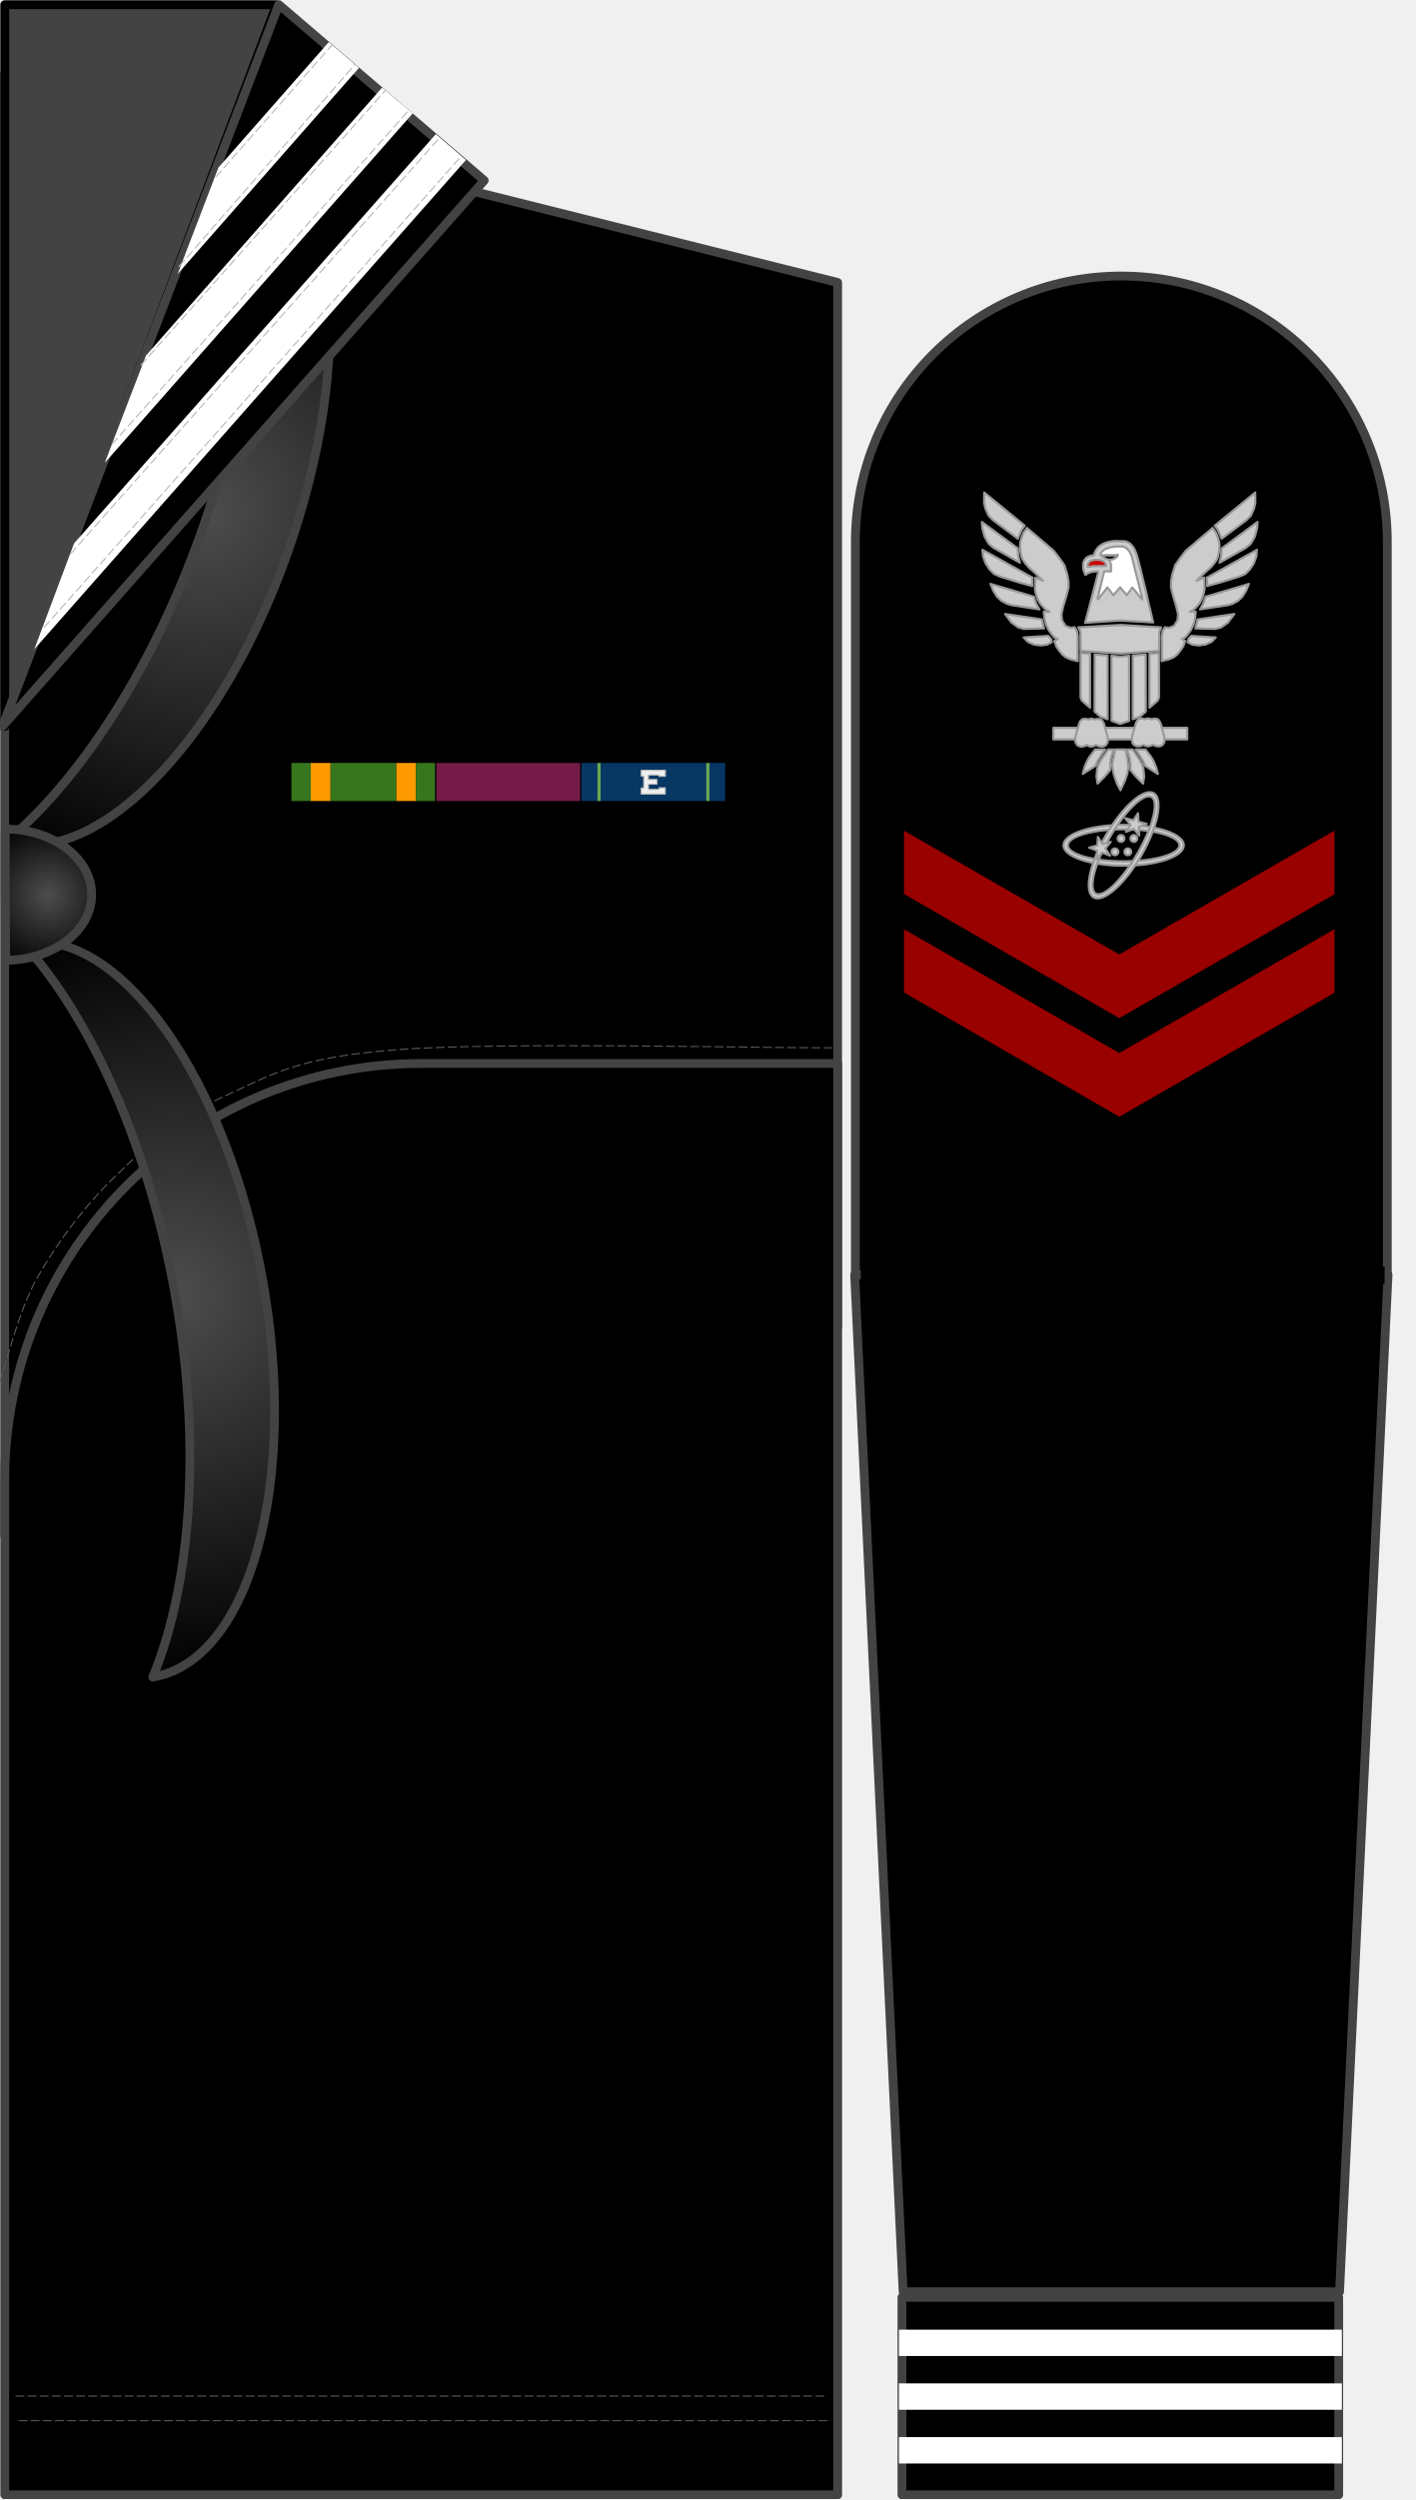
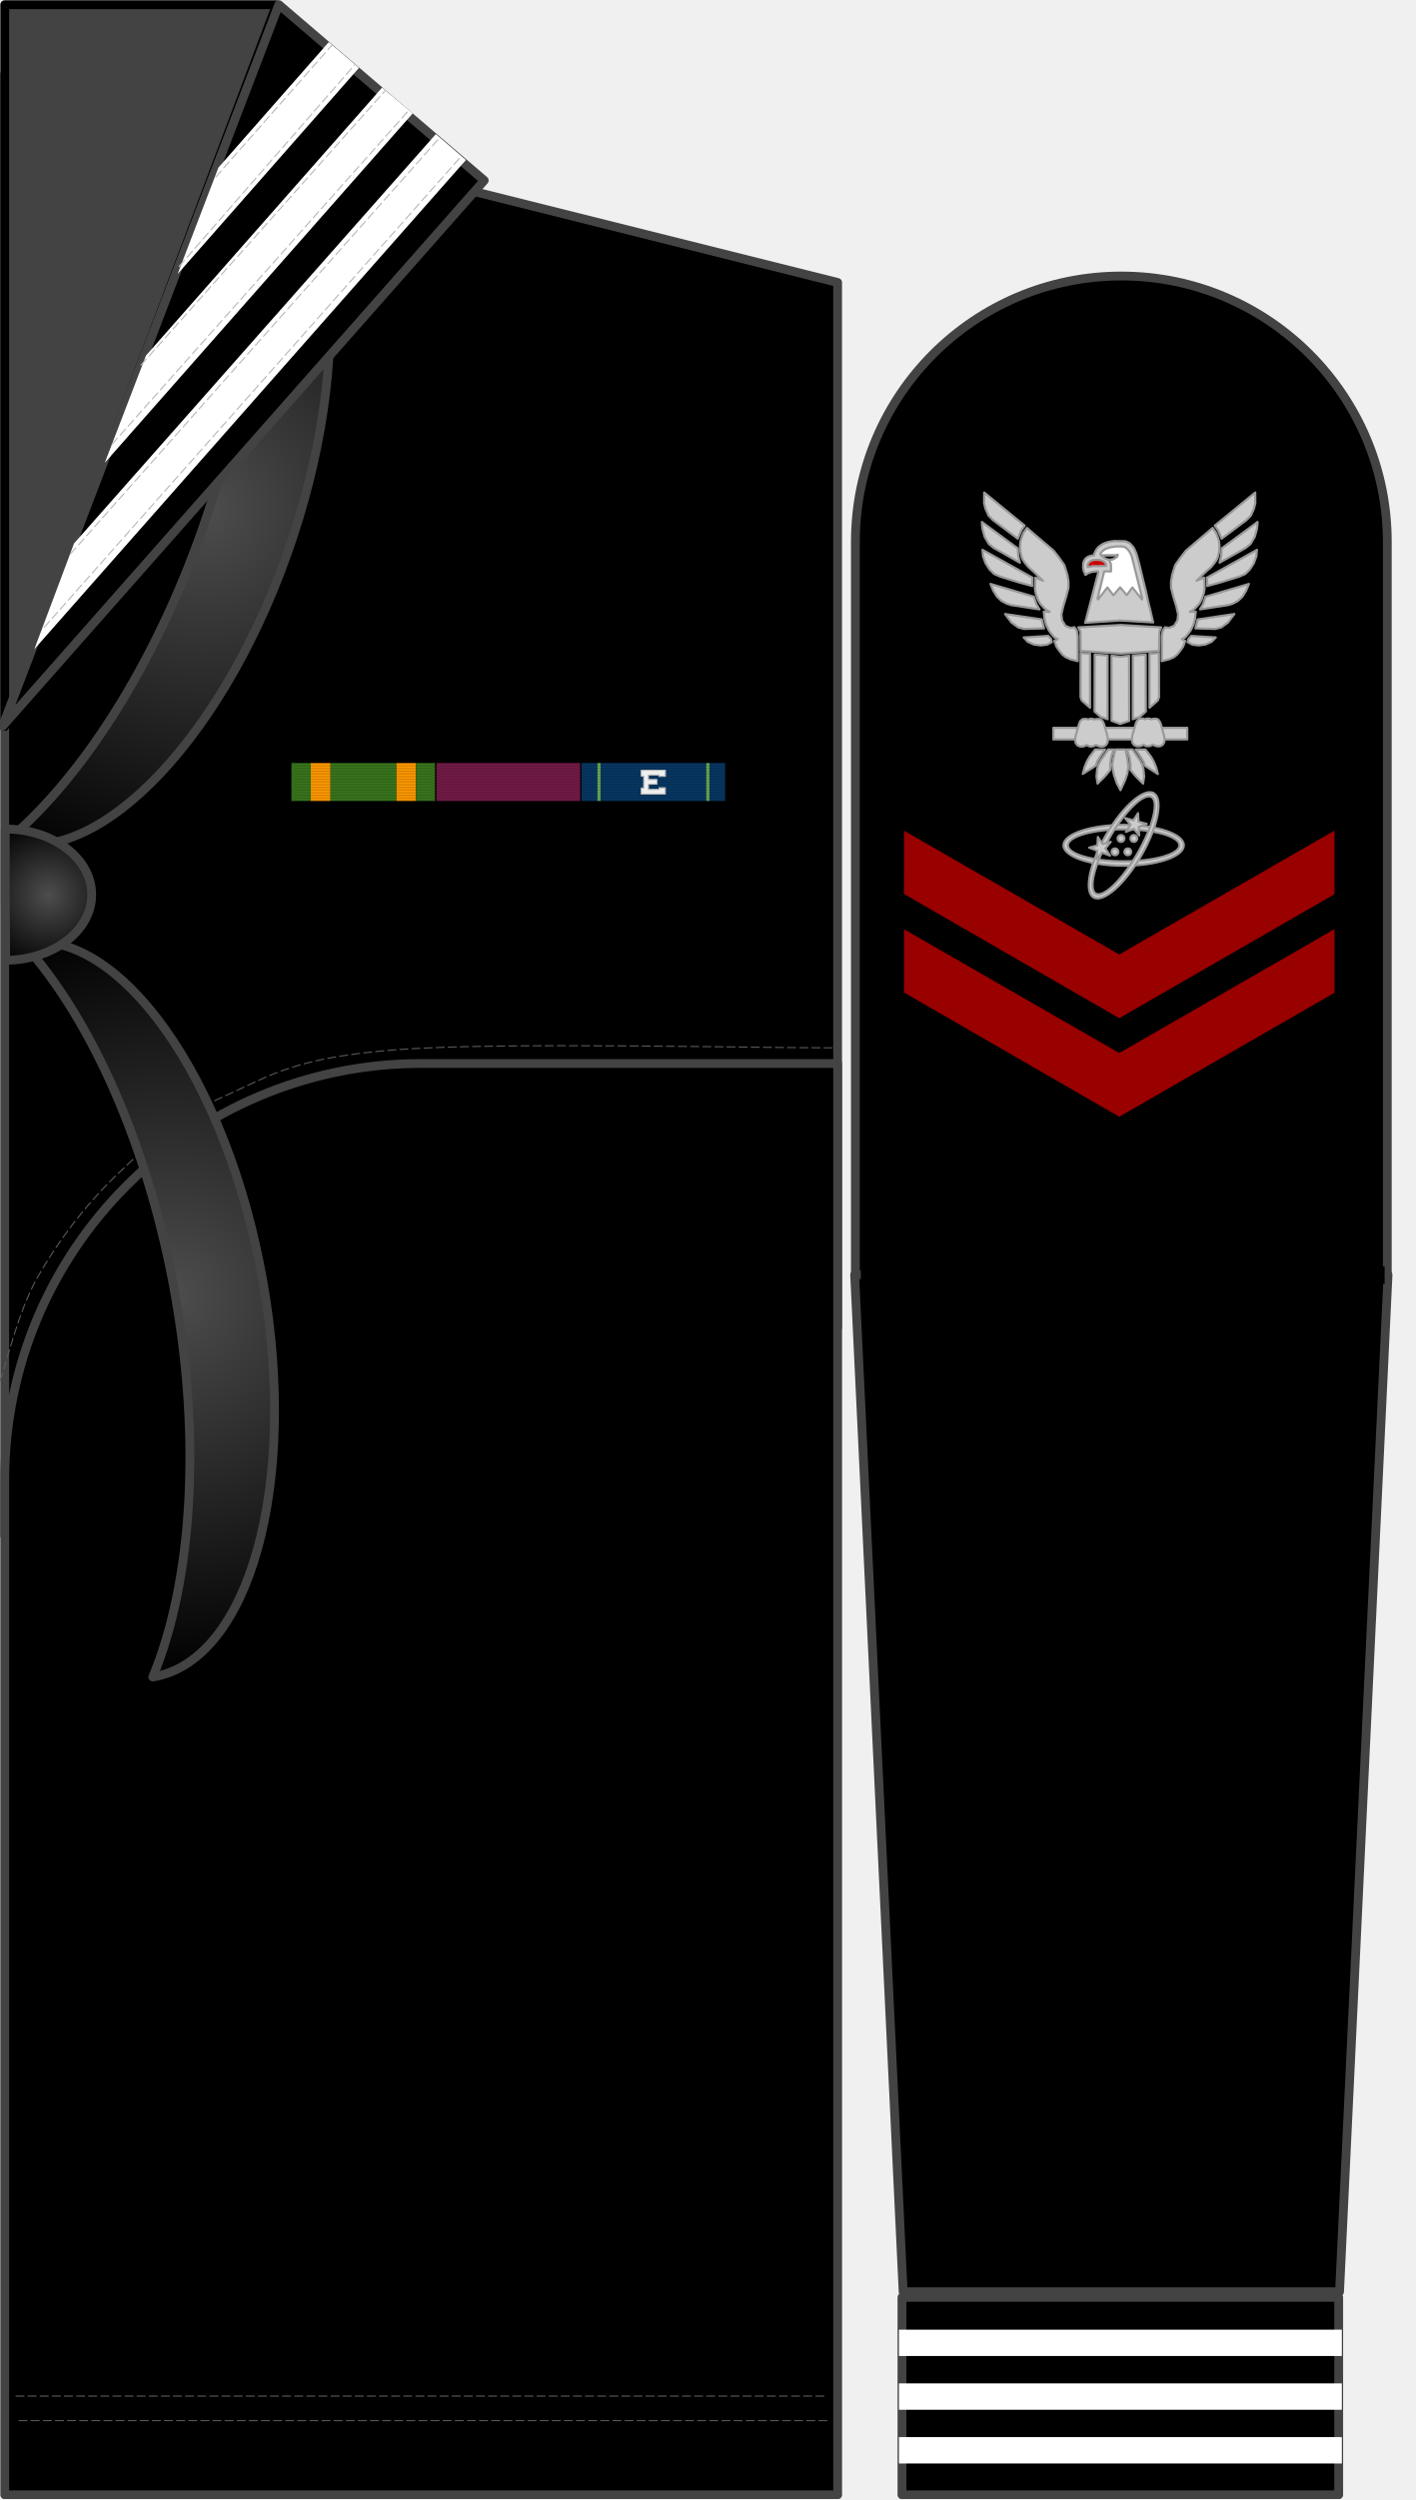
<svg xmlns="http://www.w3.org/2000/svg" fill="none" stroke-linecap="square" stroke-miterlimit="10" viewBox="0 0 1285.04 2267.72">
+   <style>@media (max-width:1086px){.weave{display:none}}</style>
+   <defs>
+     <symbol id="rw-weave" overflow="visible">
+       <path fill="#000" fill-opacity=".15" fill-rule="evenodd" d="M1.21.98h49.36v.5H1.2zM1.21 1.94h49.36v.5H1.2zM1.21 2.9h49.36v.5H1.2zM1.21 3.86h49.36v.5H1.2zM1.21 4.83h49.36v.48H1.2zM1.21 5.79h49.36v.49H1.2zM1.21 6.75h49.36v.49H1.2zM1.21 7.7h49.36v.5H1.2zM1.21 8.67h49.36v.49H1.2zM1.21 9.63h49.36v.49H1.2zM1.21 10.6h49.36v.48H1.2zM1.21 11.55h49.36v.5H1.2zM1.21 12.51h49.36v.5H1.2zM1.21 13.47h49.36v.5H1.2zM1.21.02h49.36v.49H1.2z" />
+       <path fill="#000" fill-opacity=".15" fill-rule="evenodd" d="M0 1.44h1.21v.49H0zM0 2.4h1.21v.5H0zM0 3.37h1.21v.49H0zM0 4.33h1.21v.5H0zM0 5.3h1.21v.49H0zM0 6.26h1.21v.5H0zM0 7.23h1.21v.49H0zM0 8.2h1.21v.48H0zM0 9.16h1.21v.49H0zM0 10.13h1.21v.48H0zM0 11.1h1.21v.48H0zM0 12.06h1.21v.49H0zM0 13.02h1.21v.5H0zM0 .47h1.21v.5H0zM50.57 1.44h1.2v.49h-1.2zM50.57 2.4h1.2v.5h-1.2zM50.57 3.37h1.2v.49h-1.2zM50.57 4.33h1.2v.5h-1.2zM50.57 5.3h1.2v.49h-1.2zM50.57 6.26h1.2v.5h-1.2zM50.57 7.23h1.2v.49h-1.2zM50.57 8.2h1.2v.48h-1.2zM50.57 9.16h1.2v.49h-1.2zM50.57 10.13h1.2v.48h-1.2zM50.57 11.1h1.2v.48h-1.2zM50.57 12.06h1.2v.49h-1.2zM50.57 13.02h1.2v.5h-1.2zM50.57.47h1.2v.5h-1.2z" />
+     </symbol>
+   </defs>
  <clipPath id="a">
    <path d="M0 0h1285.04v2267.72H0z" />
  </clipPath>
  <g clip-path="url(#a)">
    <path fill="none" d="M0 0h1285.04v2267.72H0z" />
    <path fill="#000" fill-rule="evenodd" d="M1017.87 250.48A241.4 241.4 0 0 0 776.45 491.9v667.94h482.84V491.9c0-133.33-108.09-241.42-241.42-241.42" />
    <path stroke="#434343" stroke-linecap="butt" stroke-linejoin="round" stroke-width="8" d="M1017.87 250.48A241.4 241.4 0 0 0 776.45 491.9v667.94h482.84V491.9c0-133.33-108.09-241.42-241.42-241.42z" />
    <path fill="#000" fill-rule="evenodd" d="m1259.95 1156.78-44.02 922.9H819.81l-44.02-922.9z" />
    <path stroke="#434343" stroke-linecap="butt" stroke-linejoin="round" stroke-width="8" d="m1259.95 1156.78-44.02 922.9H819.81l-44.02-922.9z" />
    <path fill="#000" fill-rule="evenodd" d="M818.74 2084.74h396.44v179.18H818.74z" />
    <path stroke="#434343" stroke-linecap="butt" stroke-linejoin="round" stroke-width="8" d="M818.74 2084.74h396.44v179.18H818.74z" />
    <path fill="none" d="M781.4 1157.16h475.44" />
    <path stroke="#000" stroke-linecap="butt" stroke-linejoin="round" stroke-width="16" d="M781.4 1157.16h475.44" />
    <path fill="none" d="M223.06 761.82h482.49" />
    <path stroke="#434343" stroke-linecap="butt" stroke-linejoin="round" stroke-width="4" d="M295.06 757.82h338.49M295.06 765.82h338.49" />
    <path fill="#434343" fill-rule="evenodd" stroke="#434343" stroke-linecap="butt" stroke-width="12" d="m295.06 742-54.46 19.82 54.46 19.82zM633.55 781.64l54.46-19.82L633.55 742z" />
    <path fill="#000" fill-rule="evenodd" d="m4.26 67.3 756.07 189.02v948.27L4.26 1393.61z" />
    <path stroke="#434343" stroke-linecap="butt" stroke-linejoin="round" stroke-width="8" d="m4.26 67.3 756.07 189.02v948.27L4.26 1393.61z" />
    <path fill="#000" fill-rule="evenodd" d="M382.34 965.06h378.03v1298.86H4.31V1343.1c0-208.78 169.25-378.03 378.03-378.03" />
    <path stroke="#434343" stroke-linecap="butt" stroke-linejoin="round" stroke-width="8" d="M382.34 965.06h378.03v1298.86H4.31V1343.1c0-208.78 169.25-378.03 378.03-378.03z" />
    <path fill="#434343" fill-rule="evenodd" d="M4.3 4.27V659.2L251.03 4.27z" />
    <path stroke="#000" stroke-linecap="butt" stroke-linejoin="round" stroke-width="8" d="M4.3 4.27V659.2L251.03 4.27z" />
    <defs>
      <radialGradient id="b" cx="-16.26" cy="-20.33" r="18.31" fx="-16.26" fy="-20.33" gradientTransform="rotate(-163.19)scale(19.13144)" gradientUnits="userSpaceOnUse" spreadMethod="pad">
        <stop offset="0" stop-color="#4d4d4d" />
        <stop offset="1" />
      </radialGradient>
    </defs>
    <path fill="url(#b)" fill-rule="evenodd" d="M219.16 117.33c84.75 25.6 105.75 190.97 46.92 369.37C207.24 665.09 90.84 788.95 6.09 763.34c73.45-61.66 141.34-172.74 183.26-299.83s52.96-255.34 29.81-346.18" />
    <path stroke="#434343" stroke-linecap="butt" stroke-linejoin="round" stroke-width="8" d="M219.16 117.33c84.75 25.6 105.75 190.97 46.92 369.37C207.24 665.09 90.84 788.95 6.09 763.34c73.45-61.66 141.34-172.74 183.26-299.83s52.96-255.34 29.81-346.18z" />
    <path fill="#000" fill-rule="evenodd" d="M4.99 803.87c6.77.03 12.24 3.6 12.22 8-.02 4.39-5.51 7.94-12.28 7.94v-7.97z" />
    <path stroke="#434343" stroke-linecap="butt" stroke-linejoin="round" stroke-width="8" d="M4.99 803.87c6.77.03 12.24 3.6 12.22 8-.02 4.39-5.51 7.94-12.28 7.94v-7.97z" />
    <path fill="#000" fill-rule="evenodd" d="M439.56 163.75 2.29 659.01 253.09 4.2z" />
    <path stroke="#434343" stroke-linecap="butt" stroke-linejoin="round" stroke-width="8" d="M439.56 163.75 2.29 659.01 253.09 4.2z" />
    <path fill="#fff" fill-rule="evenodd" d="M31.16 589.1 422.93 145.2l-27.3-23.52-328.4 371.4zM95.1 419.99 374.62 102.9l-27.78-23.43L132.52 322.6zM161.24 248.6 325.85 61.58l-27.38-23.42-100.2 113.89z" />
    <path fill="none" d="M162.32 242.03 322.57 58.09" />
    <path stroke="#b7b7b7" stroke-dasharray="8.0,3.0" stroke-linecap="butt" stroke-linejoin="round" d="M162.32 242.03 322.57 58.09" />
    <path fill="none" d="M195.65 160.87 301.6 40.59" />
    <path stroke="#b7b7b7" stroke-dasharray="8.0,3.0" stroke-linecap="butt" stroke-linejoin="round" d="M195.65 160.87 301.6 40.59" />
    <path fill="none" d="M101.45 403.38 370.8 100.36" />
    <path stroke="#b7b7b7" stroke-dasharray="8.0,3.0" stroke-linecap="butt" stroke-linejoin="round" d="M101.45 403.38 370.8 100.36" />
    <path fill="none" d="M127.69 331.6 349.64 82.22" />
    <path stroke="#b7b7b7" stroke-dasharray="8.0,3.0" stroke-linecap="butt" stroke-linejoin="round" d="M127.69 331.6 349.64 82.22" />
    <path fill="none" d="m39.84 569.57 379-428" />
    <path stroke="#b7b7b7" stroke-dasharray="8.0,3.0" stroke-linecap="butt" stroke-linejoin="round" d="m39.84 569.57 379-428" />
    <path fill="none" d="M63.77 502.9 399.3 124.66" />
    <path stroke="#b7b7b7" stroke-dasharray="8.0,3.0" stroke-linecap="butt" stroke-linejoin="round" d="M63.77 502.9 399.3 124.66" />
    <path fill="none" d="M0 1253.4c5.65-15.69 16.38-63 33.9-94.08s42.65-64.83 71.18-92.37 57.49-53.81 100-72.88c42.52-19.07 63-34.32 155.1-41.53 92.08-7.2 331.2-1.41 397.45-1.7" />
    <path stroke="#595959" stroke-dasharray="8.0,3.0" stroke-linecap="butt" stroke-linejoin="round" d="M0 1253.4c5.65-15.69 16.38-63 33.9-94.08s42.65-64.83 71.18-92.37 57.49-53.81 100-72.88c42.52-19.07 63-34.32 155.1-41.53 92.08-7.2 331.2-1.41 397.45-1.7" />
    <defs>
      <radialGradient id="c" cx="1.96" cy="63.11" r="18.54" fx="1.96" fy="63.11" gradientTransform="scale(-18.78822 18.78822)rotate(9.4)" gradientUnits="userSpaceOnUse" spreadMethod="pad">
        <stop offset="0" stop-color="#4d4d4d" />
        <stop offset="1" />
      </radialGradient>
    </defs>
    <path fill="url(#c)" fill-rule="evenodd" d="M138.67 1521.86c87.77-14.53 132.5-175.47 99.89-359.48S108.36 840.97 20.59 855.49c63.96 70.38 115.27 188.95 138.5 320.04 23.23 131.08 15.66 259.4-20.42 346.33" />
    <path stroke="#434343" stroke-linecap="butt" stroke-linejoin="round" stroke-width="8" d="M138.67 1521.86c87.77-14.53 132.5-175.47 99.89-359.48S108.36 840.97 20.59 855.49c63.96 70.38 115.27 188.95 138.5 320.04 23.23 131.08 15.66 259.4-20.42 346.33z" />
    <defs>
      <radialGradient id="d" cx="-5.21" cy="96.15" r="8.44" fx="-5.21" fy="96.15" gradientTransform="scale(-8.44363 8.44363)" gradientUnits="userSpaceOnUse" spreadMethod="pad">
        <stop offset="0" stop-color="#4d4d4d" />
        <stop offset="1" />
      </radialGradient>
    </defs>
    <path fill="url(#d)" fill-rule="evenodd" d="M5.22 871.37c43.25-.2 78.14-26.9 78.01-59.7S48.01 752.3 4.76 752.3v59.53z" />
    <path stroke="#434343" stroke-linecap="butt" stroke-linejoin="round" stroke-width="8" d="M5.22 871.37c43.25-.2 78.14-26.9 78.01-59.7S48.01 752.3 4.76 752.3v59.53z" />
    <path fill="none" d="M16.95 2196.6h736.44" />
    <path stroke="#595959" stroke-dasharray="8.0,3.0" stroke-linecap="butt" stroke-linejoin="round" d="M16.95 2196.6h736.44" />
    <path fill="none" d="M14.13 2174.33h736.44" />
    <path stroke="#595959" stroke-dasharray="8.0,3.0" stroke-linecap="butt" stroke-linejoin="round" d="M14.13 2174.33h736.44" />
    <path fill="#073763" fill-rule="evenodd" d="M527.13 691.99h131.52v35.53H527.13z" />
    <path fill="#6aa84f" fill-rule="evenodd" d="M542.32 691.99h2.86v35.53h-2.86zM641.1 691.99h2.87v35.53h-2.87z" />
+     <use class="weave" href="#rw-weave" transform="matrix(2.54064 0 0 2.53714 527.137 691.860)" />
    <path fill="none" d="M527.17 691.86h131.52v35.52H527.17z" />
    <path stroke="#000" stroke-linecap="butt" stroke-linejoin="round" d="M527.17 691.86h131.52v35.52H527.17z" />
    <path fill="#efefef" fill-rule="evenodd" d="M582.06 699v5.31h2.25v10.82h-2.25v5.44h21.88v-5.7h-5.7v1.5h-9.62v-4.8h7.7v-4.2h-7.7v-4.06h9.5v1.2H604v-5.57z" />
    <path stroke="#b7b7b7" stroke-linecap="butt" stroke-linejoin="round" d="M582.06 699v5.31h2.25v10.82h-2.25v5.44h21.88v-5.7h-5.7v1.5h-9.62v-4.8h7.7v-4.2h-7.7v-4.06h9.5v1.2H604v-5.57z" />
    <path fill="#f90" fill-rule="evenodd" d="M282 692.09h18.04v35.43h-18.05zM359.58 692.08h18.05v35.44h-18.05z" />
    <path fill="#38761d" fill-rule="evenodd" d="M300.04 692.09h59.56v35.43h-59.56zM264.04 692.09h18.05v35.43h-18.05zM377.55 692.09h18.05v35.43h-18.05z" />
+     <use class="weave" href="#rw-weave" transform="matrix(2.54064 0 0 2.53714 264.030 691.860)" />
    <path fill="none" d="M264.03 691.86h131.53v35.52H264.03z" />
    <path stroke="#000" stroke-linecap="butt" stroke-linejoin="round" d="M264.03 691.86h131.53v35.52H264.03z" />
    <path fill="#741b47" fill-rule="evenodd" d="M395.6 692h131.53v35.52H395.6z" />
+     <use class="weave" href="#rw-weave" transform="matrix(2.54064 0 0 2.53714 395.583 691.860)" />
    <path fill="none" d="M395.6 691.86h131.52v35.52H395.6z" />
    <path stroke="#000" stroke-linecap="butt" stroke-linejoin="round" d="M395.6 691.86h131.52v35.52H395.6z" />
    <path fill="#900" fill-rule="evenodd" d="M820.65 843.27 1016 955.57l195.37-112.42v57.74l-195.37 112.5-195.37-112.72z" />
    <path fill="#900" fill-rule="evenodd" d="m820.63 753.84 195.34 112.3 195.36-112.42v57.74l-195.36 112.5-195.38-112.72z" />
    <path fill="#ccc" fill-rule="evenodd" d="m978.84 569.3 38.64-2.18 36.53 2.2-1.6 3.8-.33 17.57-34.7 2.43-36.5-2.43-.1-17.56z" />
    <path stroke="#999" stroke-linecap="butt" stroke-linejoin="round" stroke-width="2" d="m978.84 569.3 38.64-2.18 36.53 2.2-1.6 3.8-.33 17.57-34.7 2.43-36.5-2.43-.1-17.56z" />
    <path fill="#000" fill-rule="evenodd" d="m999.54 504.14 1.66 1.41 2.15 1.35 2.1.71 1.46.3 2.54-.36 2.1-.77 1.9-1.35.74-.77.15-1.17-.74.64z" />
    <path stroke="#999" stroke-linecap="butt" stroke-linejoin="round" stroke-width="2" d="m999.54 504.14 1.66 1.41 2.15 1.35 2.1.71 1.46.3 2.54-.36 2.1-.77 1.9-1.35.74-.77.15-1.17-.74.64z" />
    <path fill="#ccc" fill-rule="evenodd" d="m985.35 521.73-1.7-3.91-.49-3.1.15-3.86.98-2.5 1.59-2.04 2.49-1.46 2.86-.78 1.78-.13.64-2.32 1.47-2.82 1.96-2.45 2.98-2.19 2.94-1.4 3.2-1 2.91-.5 2.6-.32 9.44.18 1.8.59 2.45 1.18 2 2.05 1.66 2.04 1.13 2.23 1.4 3.4 1.32 4.7 1.24 4.54 1.17 4.82 2.53 10.46 2.56 10.28 2.08 9.64 1.62 6.4 1.24 5.37 1.4 6-30.12-1.78-31.62 2.15 12.03-46.1-.53-.74-4.94.46-3.58 1.14z" />
    <path stroke="#999" stroke-linecap="butt" stroke-linejoin="round" stroke-width="2" d="m985.35 521.73-1.7-3.91-.49-3.1.15-3.86.98-2.5 1.59-2.04 2.49-1.46 2.86-.78 1.78-.13.64-2.32 1.47-2.82 1.96-2.45 2.98-2.19 2.94-1.4 3.2-1 2.91-.5 2.6-.32 9.44.18 1.8.59 2.45 1.18 2 2.05 1.66 2.04 1.13 2.23 1.4 3.4 1.32 4.7 1.24 4.54 1.17 4.82 2.53 10.46 2.56 10.28 2.08 9.64 1.62 6.4 1.24 5.37 1.4 6-30.12-1.78-31.62 2.15 12.03-46.1-.53-.74-4.94.46-3.58 1.14z" />
    <path fill="#c00" fill-rule="evenodd" d="m987.27 514.59-.04-2.23.99-1.86 2.22-1.82 3.13-.64h4.19l2.68.68 1.96 1.19 1.35 1.72.2 2-11.59.05z" />
    <path stroke="#999" stroke-linecap="butt" stroke-linejoin="round" stroke-width="2" d="m987.27 514.59-.04-2.23.99-1.86 2.22-1.82 3.13-.64h4.19l2.68.68 1.96 1.19 1.35 1.72.2 2-11.59.05z" />
    <path fill="#fff" fill-rule="evenodd" d="m999.64 504-.64-.55v-1.32l1.74-2.05 2.6-1.9 4.11-1.42 4.15-.72 2.11-.18 4.87.04 2.3.5 2.26 1.6 2.04 2.45 2.03 4 9.55 38.2-.08 1.36-8.79-10.87-5.09 6.91-6.03-7.04-6.11 7.13-5.47-7.04-8.41 10.82-.5-.73 6.04-24.74 6.19.1v-5.78l-.42-1.82-1.32-3 2.94-.36 2.04-.96 2.11-1.5.42-.77v-.91l-.6.59z" />
    <path stroke="#999" stroke-linecap="butt" stroke-linejoin="round" stroke-width="2" d="m999.64 504-.64-.55v-1.32l1.74-2.05 2.6-1.9 4.11-1.42 4.15-.72 2.11-.18 4.87.04 2.3.5 2.26 1.6 2.04 2.45 2.03 4 9.55 38.2-.08 1.36-8.79-10.87-5.09 6.91-6.03-7.04-6.11 7.13-5.47-7.04-8.41 10.82-.5-.73 6.04-24.74 6.19.1v-5.78l-.42-1.82-1.32-3 2.94-.36 2.04-.96 2.11-1.5.42-.77v-.91l-.6.59z" />
    <path fill="#ccc" fill-rule="evenodd" d="m980.88 592.5 8.59.82-.03 48.88-7.43-6.46-1.16-3z" />
    <path stroke="#999" stroke-linecap="butt" stroke-linejoin="round" stroke-width="2" d="m980.88 592.5 8.59.82-.03 48.88-7.43-6.46-1.16-3z" />
    <path fill="#ccc" fill-rule="evenodd" d="m893.4 446.95 36.71 30.01-3 4.32-1.74 4.12-1.5 3.4-22.4-16.76-4.08-4.11-2.83-6.32-1.25-5.12z" />
    <path stroke="#999" stroke-linecap="butt" stroke-linejoin="round" stroke-width="2" d="m893.4 446.95 36.71 30.01-3 4.32-1.74 4.12-1.5 3.4-22.4-16.76-4.08-4.11-2.83-6.32-1.25-5.12z" />
    <path fill="#ccc" fill-rule="evenodd" d="M932.18 479.07 929 483.5l-1.66 4.42-1 3.31-.42 4.42.34 4.72.83 4.11 1.08 3.01 2.33 3.42 3.25 3.91 4.24 3.71 8.75 8.44-6.83-2.81-.33 4.31-.09 5.82.75 4.32 2 5.72 2 3.52 3.08 3.4 2.41 2.22 3.08 1.7-5.33-.1.67 6.53 1.42 5.32 2.41 4.92 2.58 3.61 2.5 2.91 3.08 1.6-3.08 1.71 1.91 5.12 2.58 3.72 2.75 3.41 3.17 2.51 4.16 1.8 6.66 1.71v-22.48l-.83-5.12-2-3.11-3.83.5-4.5-1.8-3.08-5.03-.58-5.32 1.66-7.32 2.83-9.34 1.92-7.53v-5.82l-1.08-6.22-2.67-8.54-4.74-6.72-4.91-6.33z" />
    <path stroke="#999" stroke-linecap="butt" stroke-linejoin="round" stroke-width="2" d="M932.18 479.07 929 483.5l-1.66 4.42-1 3.31-.42 4.42.34 4.72.83 4.11 1.08 3.01 2.33 3.42 3.25 3.91 4.24 3.71 8.75 8.44-6.83-2.81-.33 4.31-.09 5.82.75 4.32 2 5.72 2 3.52 3.08 3.4 2.41 2.22 3.08 1.7-5.33-.1.67 6.53 1.42 5.32 2.41 4.92 2.58 3.61 2.5 2.91 3.08 1.6-3.08 1.71 1.91 5.12 2.58 3.72 2.75 3.41 3.17 2.51 4.16 1.8 6.66 1.71v-22.48l-.83-5.12-2-3.11-3.83.5-4.5-1.8-3.08-5.03-.58-5.32 1.66-7.32 2.83-9.34 1.92-7.53v-5.82l-1.08-6.22-2.67-8.54-4.74-6.72-4.91-6.33z" />
    <path fill="#ccc" fill-rule="evenodd" d="m923.87 497.66.41 6.82 1.5 6.13-23.8-13.45-4.42-3.62-3.75-6.42-1.91-6.93-.5-4.01-.09-2.51z" />
    <path stroke="#999" stroke-linecap="butt" stroke-linejoin="round" stroke-width="2" d="m923.87 497.66.41 6.82 1.5 6.13-23.8-13.45-4.42-3.62-3.75-6.42-1.91-6.93-.5-4.01-.09-2.51z" />
    <path fill="#ccc" fill-rule="evenodd" d="m891.85 498.95 45.46 25.3-.34 3.4v4.13l-12.15-3.32-17.15-5.32-5.25-2.3-4.08-4.02-3.66-5.62-2.33-6.43z" />
    <path stroke="#999" stroke-linecap="butt" stroke-linejoin="round" stroke-width="2" d="m891.85 498.95 45.46 25.3-.34 3.4v4.13l-12.15-3.32-17.15-5.32-5.25-2.3-4.08-4.02-3.66-5.62-2.33-6.43z" />
    <path fill="#ccc" fill-rule="evenodd" d="m938.52 541.51 2.08 6.33 2.91 5.12-25.72-3.92-4.08-1.3-4.66-2.51-4.08-3.82-3.33-5.42-2.5-6.12z" />
    <path stroke="#999" stroke-linecap="butt" stroke-linejoin="round" stroke-width="2" d="m938.52 541.51 2.08 6.33 2.91 5.12-25.72-3.92-4.08-1.3-4.66-2.51-4.08-3.82-3.33-5.42-2.5-6.12z" />
    <path fill="#ccc" fill-rule="evenodd" d="m945.66 562.1 2 8.12-17.99.5-5.41-1.4-6.16-4.42-5.75-7.73z" />
    <path stroke="#999" stroke-linecap="butt" stroke-linejoin="round" stroke-width="2" d="m945.66 562.1 2 8.12-17.99.5-5.41-1.4-6.16-4.42-5.75-7.73z" />
    <path fill="#ccc" fill-rule="evenodd" d="m951.52 577.05 2.58 2.8.58 2.92-4.24 2.2-5.66.71-6.17-.8-5.66-2.51-3.74-3.92z" />
    <path stroke="#999" stroke-linecap="butt" stroke-linejoin="round" stroke-width="2" d="m951.52 577.05 2.58 2.8.58 2.92-4.24 2.2-5.66.71-6.17-.8-5.66-2.51-3.74-3.92z" />
    <path fill="#ccc" fill-rule="evenodd" d="m1139.4 446.95-36.71 30.01 3 4.32 1.75 4.12 1.5 3.4 22.39-16.76 4.08-4.11 2.83-6.32 1.25-5.12z" />
    <path stroke="#999" stroke-linecap="butt" stroke-linejoin="round" stroke-width="2" d="m1139.4 446.95-36.71 30.01 3 4.32 1.75 4.12 1.5 3.4 22.39-16.76 4.08-4.11 2.83-6.32 1.25-5.12z" />
    <path fill="#ccc" fill-rule="evenodd" d="m1100.73 479.07 3.17 4.42 1.66 4.42 1 3.31.42 4.42-.34 4.72-.83 4.11-1.08 3.01-2.33 3.42-3.25 3.91-4.24 3.71-8.75 8.44 6.83-2.81.33 4.31.09 5.82-.75 4.32-2 5.72-2 3.52-3.08 3.4-2.41 2.22-3.08 1.7 5.32-.1-.66 6.53-1.42 5.32-2.41 4.92-2.58 3.61-2.5 2.91-3.08 1.6 3.08 1.71-1.91 5.12-2.59 3.72-2.74 3.41-3.17 2.51-4.16 1.8-6.66 1.71v-22.48l.83-5.12 2-3.11 3.83.5 4.5-1.8 3.08-5.03.58-5.32-1.67-7.32-2.83-9.34-1.91-7.53v-5.82l1.08-6.22 2.67-8.54 4.74-6.72 4.91-6.33z" />
    <path stroke="#999" stroke-linecap="butt" stroke-linejoin="round" stroke-width="2" d="m1100.73 479.07 3.17 4.42 1.66 4.42 1 3.31.42 4.42-.34 4.72-.83 4.11-1.08 3.01-2.33 3.42-3.25 3.91-4.24 3.71-8.75 8.44 6.83-2.81.33 4.31.09 5.82-.75 4.32-2 5.72-2 3.52-3.08 3.4-2.41 2.22-3.08 1.7 5.32-.1-.66 6.53-1.42 5.32-2.41 4.92-2.58 3.61-2.5 2.91-3.08 1.6 3.08 1.71-1.91 5.12-2.59 3.72-2.74 3.41-3.17 2.51-4.16 1.8-6.66 1.71v-22.48l.83-5.12 2-3.11 3.83.5 4.5-1.8 3.08-5.03.58-5.32-1.67-7.32-2.83-9.34-1.91-7.53v-5.82l1.08-6.22 2.67-8.54 4.74-6.72 4.91-6.33z" />
    <path fill="#ccc" fill-rule="evenodd" d="m1108.93 497.66-.41 6.82-1.5 6.13 23.81-13.45 4.41-3.62 3.75-6.42 1.91-6.93.5-4.01.09-2.51z" />
    <path stroke="#999" stroke-linecap="butt" stroke-linejoin="round" stroke-width="2" d="m1108.93 497.66-.41 6.82-1.5 6.13 23.81-13.45 4.41-3.62 3.75-6.42 1.91-6.93.5-4.01.09-2.51z" />
    <path fill="#ccc" fill-rule="evenodd" d="m1140.95 498.95-45.45 25.3.33 3.4v4.13l12.15-3.32 17.15-5.32 5.25-2.3 4.08-4.02 3.66-5.62 2.33-6.43z" />
    <path stroke="#999" stroke-linecap="butt" stroke-linejoin="round" stroke-width="2" d="m1140.95 498.95-45.45 25.3.33 3.4v4.13l12.15-3.32 17.15-5.32 5.25-2.3 4.08-4.02 3.66-5.62 2.33-6.43z" />
    <path fill="#ccc" fill-rule="evenodd" d="m1094.28 541.51-2.08 6.33-2.91 5.12 25.72-3.92 4.08-1.3 4.66-2.51 4.08-3.82 3.33-5.42 2.5-6.12z" />
    <path stroke="#999" stroke-linecap="butt" stroke-linejoin="round" stroke-width="2" d="m1094.28 541.51-2.08 6.33-2.91 5.12 25.72-3.92 4.08-1.3 4.66-2.51 4.08-3.82 3.33-5.42 2.5-6.12z" />
    <path fill="#ccc" fill-rule="evenodd" d="m1087.15 562.1-2 8.12 17.98.5 5.41-1.4 6.16-4.42 5.75-7.73z" />
    <path stroke="#999" stroke-linecap="butt" stroke-linejoin="round" stroke-width="2" d="m1087.15 562.1-2 8.12 17.98.5 5.41-1.4 6.16-4.42 5.75-7.73z" />
    <path fill="#ccc" fill-rule="evenodd" d="m1081.28 577.05-2.58 2.8-.58 2.92 4.25 2.2 5.66.71 6.16-.8 5.66-2.51 3.74-3.92z" />
    <path stroke="#999" stroke-linecap="butt" stroke-linejoin="round" stroke-width="2" d="m1081.28 577.05-2.58 2.8-.58 2.92 4.25 2.2 5.66.71 6.16-.8 5.66-2.51 3.74-3.92z" />
    <path fill="#ccc" fill-rule="evenodd" d="m1008.95 595.04 7.94.88 8-.8.07 59.05-8.07 2.79-7.88-2.93z" />
    <path stroke="#999" stroke-linecap="butt" stroke-linejoin="round" stroke-width="2" d="m1008.95 595.04 7.94.88 8-.8.07 59.05-8.07 2.79-7.88-2.93z" />
    <path fill="#ccc" fill-rule="evenodd" d="m993.7 593.94-.13 51.74 5.38 4.69 6.44 2.27v-57.82z" />
    <path stroke="#999" stroke-linecap="butt" stroke-linejoin="round" stroke-width="2" d="m993.7 593.94-.13 51.74 5.38 4.69 6.44 2.27v-57.82z" />
    <path fill="#ccc" fill-rule="evenodd" d="m1052.03 592.5-8.58.82.02 48.88 7.43-6.46 1.17-3z" />
    <path stroke="#999" stroke-linecap="butt" stroke-linejoin="round" stroke-width="2" d="m1052.03 592.5-8.58.82.02 48.88 7.43-6.46 1.17-3z" />
    <path fill="#ccc" fill-rule="evenodd" d="m1039.98 593.94.12 51.74-5.38 4.69-6.44 2.27v-57.82z" />
    <path stroke="#999" stroke-linecap="butt" stroke-linejoin="round" stroke-width="2" d="m1039.98 593.94.12 51.74-5.38 4.69-6.44 2.27v-57.82z" />
    <path fill="#ccc" fill-rule="evenodd" d="M956.2 660.45h121.49V671h-121.5z" />
    <path stroke="#999" stroke-linecap="butt" stroke-linejoin="round" stroke-width="2" d="M956.2 660.45h121.49V671h-121.5z" />
    <path fill="#ccc" fill-rule="evenodd" d="m1031 656.6-3.2 11.06-.39 3.43.51 2.94 1.66 2.2 2.48.99h2.29l1.72-.46 2.08-1.05 1.5 1.08 1.9.4 1.62-.1 1.62-.47 1.54-.97 1.32.74 1.65.6 2.13.33 2.32-.38 1.78-1.2 1.38-2.32.2-2.33-.26-2.8-3.1-11.22-.9-2.1-1.23-1.81-1.61-.85-1.82-.12-1.71.13-1.54.4-1.53-.6-1.56-.1-1.2.13-1.36.58-1.23-.5-1.94-.16-2.2.38-1.9 1.7z" />
    <path stroke="#999" stroke-linecap="butt" stroke-linejoin="round" stroke-width="2" d="m1031 656.6-3.2 11.06-.39 3.43.51 2.94 1.66 2.2 2.48.99h2.29l1.72-.46 2.08-1.05 1.5 1.08 1.9.4 1.62-.1 1.62-.47 1.54-.97 1.32.74 1.65.6 2.13.33 2.32-.38 1.78-1.2 1.38-2.32.2-2.33-.26-2.8-3.1-11.22-.9-2.1-1.23-1.81-1.61-.85-1.82-.12-1.71.13-1.54.4-1.53-.6-1.56-.1-1.2.13-1.36.58-1.23-.5-1.94-.16-2.2.38-1.9 1.7z" />
    <path fill="#ccc" fill-rule="evenodd" d="m979.51 656.84-3.18 11.06-.4 3.43.51 2.94 1.66 2.2 2.48.99h2.29l1.72-.46 2.08-1.05 1.5 1.08 1.9.4 1.62-.1 1.62-.47 1.53-.97 1.33.74 1.65.6 2.12.33 2.33-.38 1.77-1.2 1.38-2.32.2-2.33-.25-2.8-3.1-11.22-.9-2.1-1.23-1.81-1.62-.85-1.81-.12-1.72.13-1.53.4-1.53-.6-1.57-.1-1.2.13-1.35.58-1.23-.5-1.94-.16-2.2.38-1.9 1.7z" />
    <path stroke="#999" stroke-linecap="butt" stroke-linejoin="round" stroke-width="2" d="m979.51 656.84-3.18 11.06-.4 3.43.51 2.94 1.66 2.2 2.48.99h2.29l1.72-.46 2.08-1.05 1.5 1.08 1.9.4 1.62-.1 1.62-.47 1.53-.97 1.33.74 1.65.6 2.12.33 2.33-.38 1.77-1.2 1.38-2.32.2-2.33-.25-2.8-3.1-11.22-.9-2.1-1.23-1.81-1.62-.85-1.81-.12-1.72.13-1.53.4-1.53-.6-1.57-.1-1.2.13-1.35.58-1.23-.5-1.94-.16-2.2.38-1.9 1.7z" />
    <path fill="#000" fill-rule="evenodd" d="m999.72 504.11 1.81 1.61 2 1.25 2.13.73 1.44.22 2.94-.44 2.69-1.39 1.44-1.32.3-1.4-.62.67z" />
    <path stroke="#999" stroke-linecap="butt" stroke-linejoin="round" stroke-width="2" d="m999.72 504.11 1.81 1.61 2 1.25 2.13.73 1.44.22 2.94-.44 2.69-1.39 1.44-1.32.3-1.4-.62.67z" />
    <path fill="#ccc" fill-rule="evenodd" d="M994.11 680.15h8.91l-4.24 6.28-2.84 4.67-1.24 3.7-11.83 7.52 1.59-6.13 2.08-5.02 2.41-4.32z" />
    <path stroke="#999" stroke-linecap="butt" stroke-linejoin="round" stroke-width="2" d="M994.11 680.15h8.91l-4.24 6.28-2.84 4.67-1.24 3.7-11.83 7.52 1.59-6.13 2.08-5.02 2.41-4.32z" />
    <path fill="#ccc" fill-rule="evenodd" d="M1005.9 680.15h4.99l-2.25 6.9-.92 5.85v5.86l-5.16 6.13-6.24 6.2-1-6.4.67-6.98 1.16-3.97 1.83-3.49z" />
    <path stroke="#999" stroke-linecap="butt" stroke-linejoin="round" stroke-width="2" d="M1005.9 680.15h4.99l-2.25 6.9-.92 5.85v5.86l-5.16 6.13-6.24 6.2-1-6.4.67-6.98 1.16-3.97 1.83-3.49z" />
    <path fill="#ccc" fill-rule="evenodd" d="M1039.78 680.18h-8.91l4.24 6.27 2.84 4.67 1.24 3.7 11.83 7.53-1.59-6.14-2.08-5.02-2.41-4.32z" />
    <path stroke="#999" stroke-linecap="butt" stroke-linejoin="round" stroke-width="2" d="M1039.78 680.18h-8.91l4.24 6.27 2.84 4.67 1.24 3.7 11.83 7.53-1.59-6.14-2.08-5.02-2.41-4.32z" />
    <path fill="#ccc" fill-rule="evenodd" d="M1028 680.15h-5l2.25 6.9.92 5.85v5.86l5.16 6.13 6.24 6.2 1-6.4-.67-6.98-1.16-3.97-1.83-3.49z" />
    <path stroke="#999" stroke-linecap="butt" stroke-linejoin="round" stroke-width="2" d="M1028 680.15h-5l2.25 6.9.92 5.85v5.86l5.16 6.13 6.24 6.2 1-6.4-.67-6.98-1.16-3.97-1.83-3.49z" />
    <path fill="#ccc" fill-rule="evenodd" d="M1012.43 680.13h9.16l1.41 6.55.92 5.65.25 4.04-.83 5.44-2 6-4.25 9.26-3.33-6.34-2.58-7.46-1.16-5.85-.42-3.56.91-5.16z" />
    <path stroke="#999" stroke-linecap="butt" stroke-linejoin="round" stroke-width="2" d="M1012.43 680.13h9.16l1.41 6.55.92 5.65.25 4.04-.83 5.44-2 6-4.25 9.26-3.33-6.34-2.58-7.46-1.16-5.85-.42-3.56.91-5.16z" />
    <path fill="#ccc" fill-rule="evenodd" d="M1019.98 748.55c30.16 0 54.61 8.3 54.61 18.52 0 4.91-5.75 9.62-16 13.1-10.24 3.47-24.13 5.42-38.61 5.42-30.17 0-54.62-8.29-54.62-18.52 0-4.91 5.76-9.62 16-13.1 10.24-3.47 24.13-5.42 38.62-5.42m0 3.97c-13.44 0-26.32 1.53-35.82 4.26s-14.83 6.43-14.83 10.3c0 8.03 22.68 14.54 50.65 14.54s50.64-6.51 50.64-14.55-22.67-14.55-50.64-14.55" />
    <path stroke="#999" stroke-linecap="butt" stroke-linejoin="round" stroke-width="2" d="M1019.98 748.55c30.16 0 54.61 8.3 54.61 18.52 0 4.91-5.75 9.62-16 13.1-10.24 3.47-24.13 5.42-38.61 5.42-30.17 0-54.62-8.29-54.62-18.52 0-4.91 5.76-9.62 16-13.1 10.24-3.47 24.13-5.42 38.62-5.42zm0 3.97c-13.44 0-26.32 1.53-35.82 4.26s-14.83 6.43-14.83 10.3c0 8.03 22.68 14.54 50.65 14.54s50.64-6.51 50.64-14.55-22.67-14.55-50.64-14.55z" />
    <path fill="#ccc" fill-rule="evenodd" d="M1003.95 757.81c15.08-26.12 34.48-43.14 43.34-38.03 4.25 2.46 5.45 9.8 3.33 20.4-2.11 10.6-7.37 23.6-14.61 36.15-15.08 26.12-34.48 43.15-43.34 38.03-4.25-2.45-5.45-9.8-3.34-20.4s7.37-23.6 14.62-36.15m3.43 1.99c-6.72 11.63-11.83 23.55-14.22 33.14-2.38 9.59-1.85 16.06 1.5 17.99 6.95 4.02 23.93-12.36 37.92-36.58 13.98-24.22 19.68-47.12 12.72-51.14-6.96-4.01-23.93 12.36-37.92 36.59" />
    <path stroke="#999" stroke-linecap="butt" stroke-linejoin="round" stroke-width="2" d="M1003.95 757.81c15.08-26.12 34.48-43.14 43.34-38.03 4.25 2.46 5.45 9.8 3.33 20.4-2.11 10.6-7.37 23.6-14.61 36.15-15.08 26.12-34.48 43.15-43.34 38.03-4.25-2.45-5.45-9.8-3.34-20.4s7.37-23.6 14.62-36.15zm3.43 1.99c-6.72 11.63-11.83 23.55-14.22 33.14-2.38 9.59-1.85 16.06 1.5 17.99 6.95 4.02 23.93-12.36 37.92-36.58 13.98-24.22 19.68-47.12 12.72-51.14-6.96-4.01-23.93 12.36-37.92 36.59z" />
    <path fill="#ccc" fill-rule="evenodd" d="M1014.49 761.04a3.09 3.09 0 1 1 6.17 0 3.09 3.09 0 0 1-6.17 0" />
    <path stroke="#999" stroke-linecap="butt" stroke-linejoin="round" stroke-width="2" d="M1014.49 761.04a3.09 3.09 0 1 1 6.17 0 3.09 3.09 0 0 1-6.17 0z" />
    <path fill="#ccc" fill-rule="evenodd" d="M1009.01 772.99a3.09 3.09 0 1 1 6.18 0 3.09 3.09 0 0 1-6.18 0" />
    <path stroke="#999" stroke-linecap="butt" stroke-linejoin="round" stroke-width="2" d="M1009.01 772.99a3.09 3.09 0 1 1 6.18 0 3.09 3.09 0 0 1-6.18 0z" />
    <path fill="#ccc" fill-rule="evenodd" d="M1026.14 761.04a3.09 3.09 0 1 1 6.17 0 3.09 3.09 0 0 1-6.17 0" />
    <path stroke="#999" stroke-linecap="butt" stroke-linejoin="round" stroke-width="2" d="M1026.14 761.04a3.09 3.09 0 1 1 6.17 0 3.09 3.09 0 0 1-6.17 0z" />
    <path fill="#ccc" fill-rule="evenodd" d="M1020.66 772.99a3.09 3.09 0 1 1 6.18 0 3.09 3.09 0 0 1-6.18 0" />
    <path stroke="#999" stroke-linecap="butt" stroke-linejoin="round" stroke-width="2" d="M1020.66 772.99a3.09 3.09 0 1 1 6.18 0 3.09 3.09 0 0 1-6.18 0z" />
    <path fill="#ccc" fill-rule="evenodd" d="m1021.36 742.4 7.46 2 4.2-6.46.41 7.7 7.47 2-7.22 2.76.4 7.7-4.86-6-7.2 2.77 4.2-6.47z" />
    <path stroke="#999" stroke-linecap="butt" stroke-linejoin="round" stroke-width="2" d="m1021.36 742.4 7.46 2 4.2-6.46.41 7.7 7.47 2-7.22 2.76.4 7.7-4.86-6-7.2 2.77 4.2-6.47z" />
    <path fill="#ccc" fill-rule="evenodd" d="m988.7 769.2 7.46-2 .4-7.7 4.21 6.47 7.47-2-4.87 6 4.21 6.46-7.21-2.76-4.86 6 .4-7.7z" />
    <path stroke="#999" stroke-linecap="butt" stroke-linejoin="round" stroke-width="2" d="m988.7 769.2 7.46-2 .4-7.7 4.21 6.47 7.47-2-4.87 6 4.21 6.46-7.21-2.76-4.86 6 .4-7.7z" />
    <path fill="none" d="M816 2126h402.02" />
    <path stroke="#fff" stroke-linecap="butt" stroke-linejoin="round" stroke-width="23.94" d="M816 2126h402.02" />
    <path fill="none" d="M816 2174.75h402.02" />
    <path stroke="#fff" stroke-linecap="butt" stroke-linejoin="round" stroke-width="23.94" d="M816 2174.75h402.02" />
    <path fill="none" d="M816 2223.5h402.02" />
    <path stroke="#fff" stroke-linecap="butt" stroke-linejoin="round" stroke-width="23.94" d="M816 2223.5h402.02" />
  </g>
</svg>
